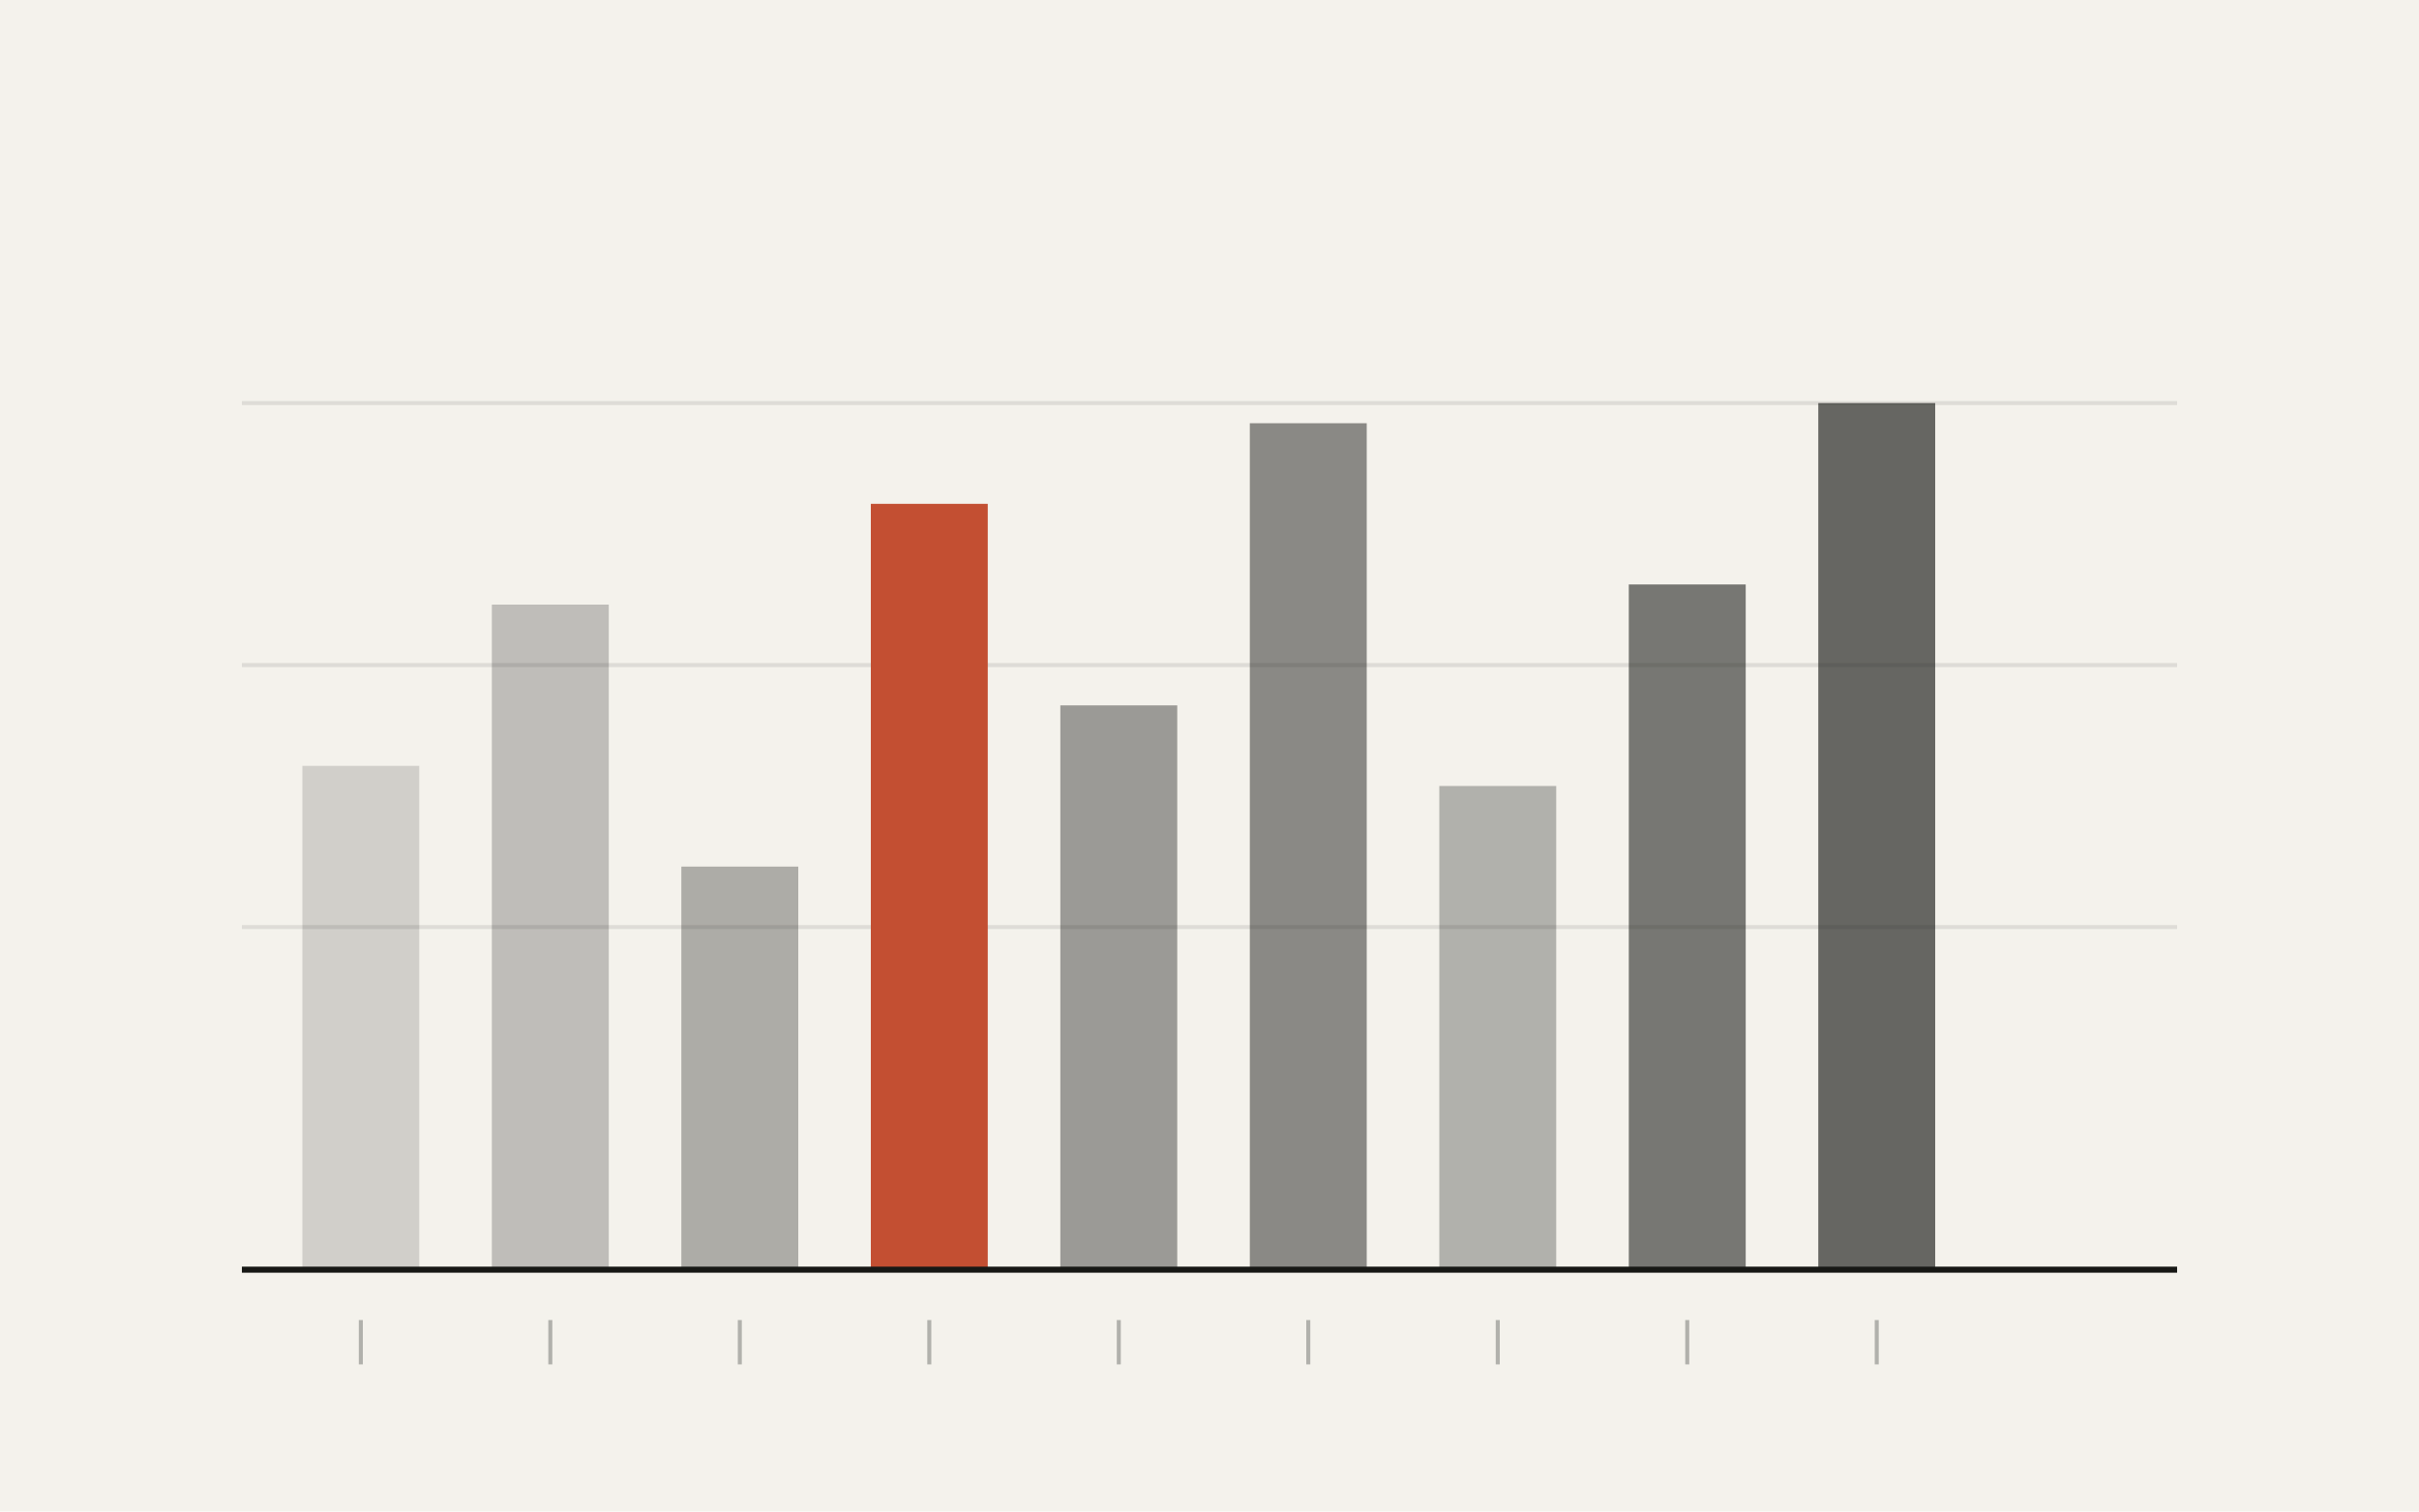
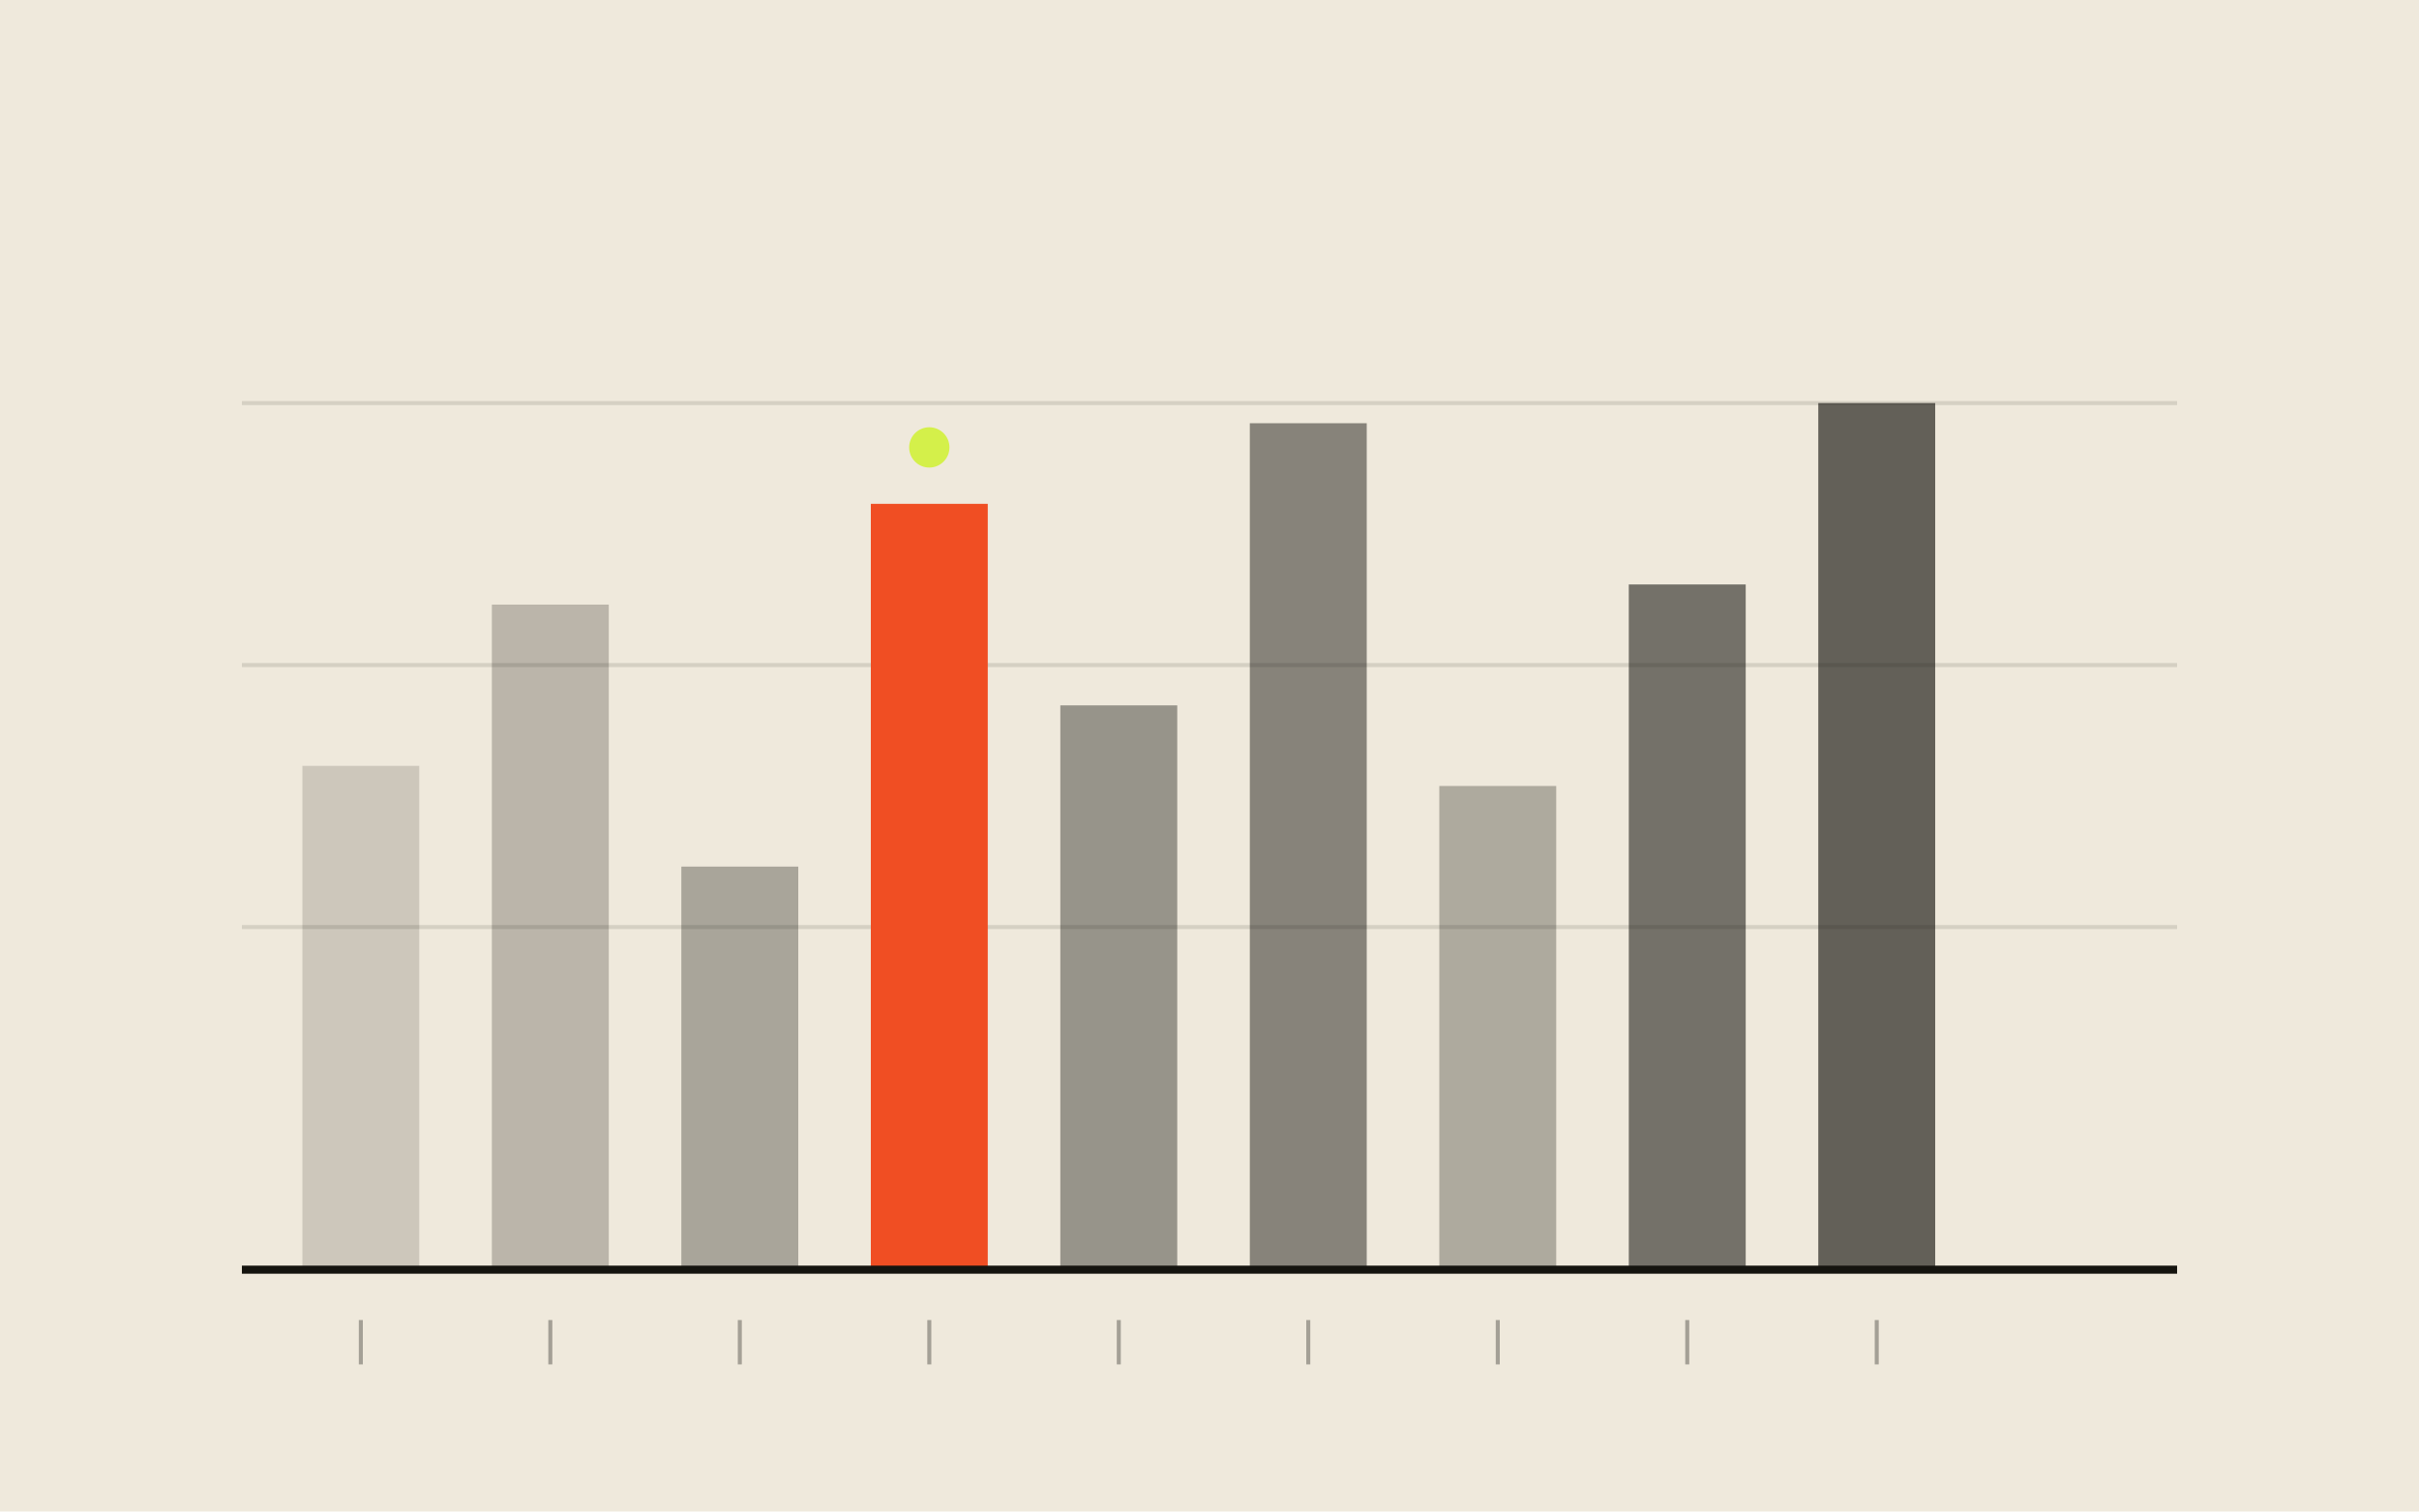
- <svg xmlns="http://www.w3.org/2000/svg" viewBox="0 0 1200 750" role="img" aria-label="Abstract placeholder cover graphic">
-   <rect width="1200" height="750" fill="#F4F2EC" />
-   <g stroke="#171815" stroke-opacity="0.1" stroke-width="2">
+ <svg xmlns="http://www.w3.org/2000/svg" viewBox="0 0 1200 750" role="img" aria-label="Abstract placeholder plate, measured bars on bone">
+   <rect width="1200" height="750" fill="#EFE9DC" />
+   <g stroke="#15140F" stroke-opacity="0.12" stroke-width="2">
    <path d="M120 200h960M120 330h960M120 460h960" />
  </g>
  <g>
-     <rect x="150" y="380" width="58" height="250" fill="#171815" fill-opacity="0.16" />
-     <rect x="244" y="300" width="58" height="330" fill="#171815" fill-opacity="0.24" />
-     <rect x="338" y="430" width="58" height="200" fill="#171815" fill-opacity="0.32" />
-     <rect x="432" y="250" width="58" height="380" fill="#C34F32" />
-     <rect x="526" y="350" width="58" height="280" fill="#171815" fill-opacity="0.40" />
-     <rect x="620" y="210" width="58" height="420" fill="#171815" fill-opacity="0.48" />
-     <rect x="714" y="390" width="58" height="240" fill="#171815" fill-opacity="0.30" />
-     <rect x="808" y="290" width="58" height="340" fill="#171815" fill-opacity="0.56" />
-     <rect x="902" y="200" width="58" height="430" fill="#171815" fill-opacity="0.64" />
+     <rect x="150" y="380" width="58" height="250" fill="#15140F" fill-opacity="0.16" />
+     <rect x="244" y="300" width="58" height="330" fill="#15140F" fill-opacity="0.24" />
+     <rect x="338" y="430" width="58" height="200" fill="#15140F" fill-opacity="0.32" />
+     <rect x="432" y="250" width="58" height="380" fill="#F04E23" />
+     <rect x="526" y="350" width="58" height="280" fill="#15140F" fill-opacity="0.4" />
+     <rect x="620" y="210" width="58" height="420" fill="#15140F" fill-opacity="0.48" />
+     <rect x="714" y="390" width="58" height="240" fill="#15140F" fill-opacity="0.3" />
+     <rect x="808" y="290" width="58" height="340" fill="#15140F" fill-opacity="0.56" />
+     <rect x="902" y="200" width="58" height="430" fill="#15140F" fill-opacity="0.64" />
  </g>
-   <g stroke="#171815" stroke-opacity="0.3" stroke-width="2">
+   <circle cx="461" cy="222" r="10" fill="#D4F04A" />
+   <g stroke="#15140F" stroke-opacity="0.34" stroke-width="2">
    <path d="M179 655v22M273 655v22M367 655v22M461 655v22M555 655v22M649 655v22M743 655v22M837 655v22M931 655v22" />
  </g>
-   <path d="M120 630h960" stroke="#171815" stroke-width="3" />
+   <path d="M120 630h960" stroke="#15140F" stroke-width="4" />
</svg>
